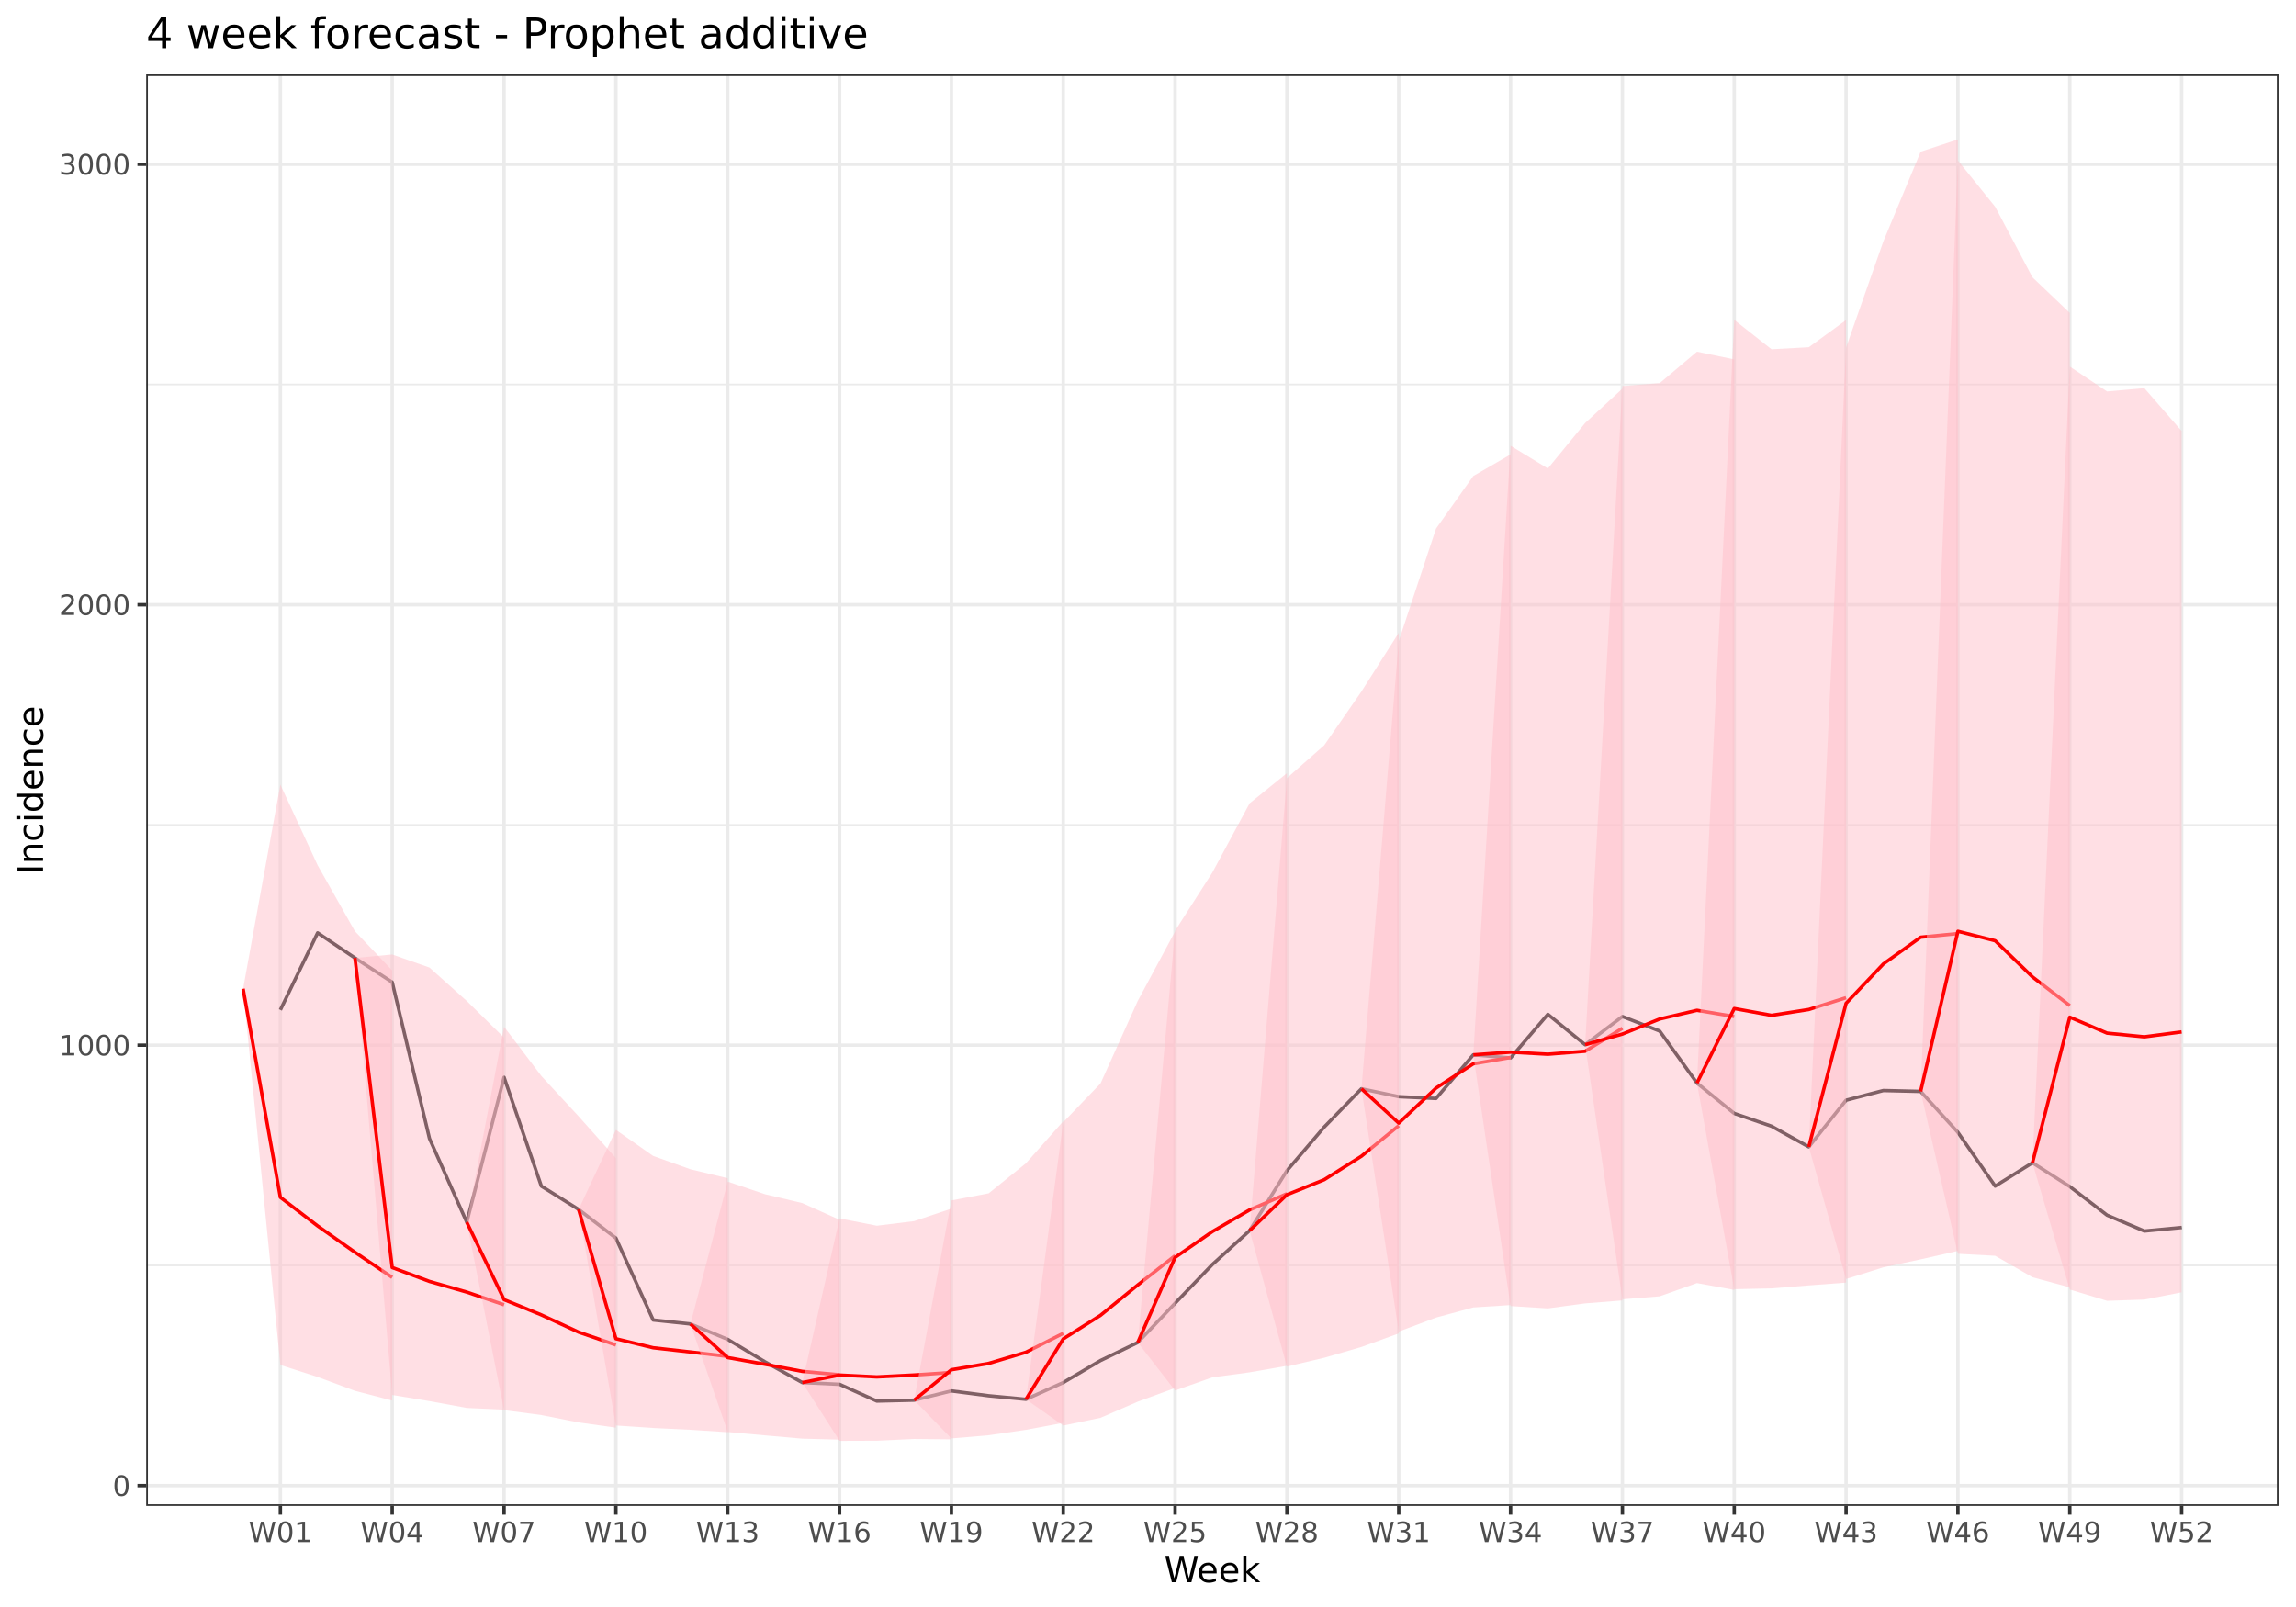
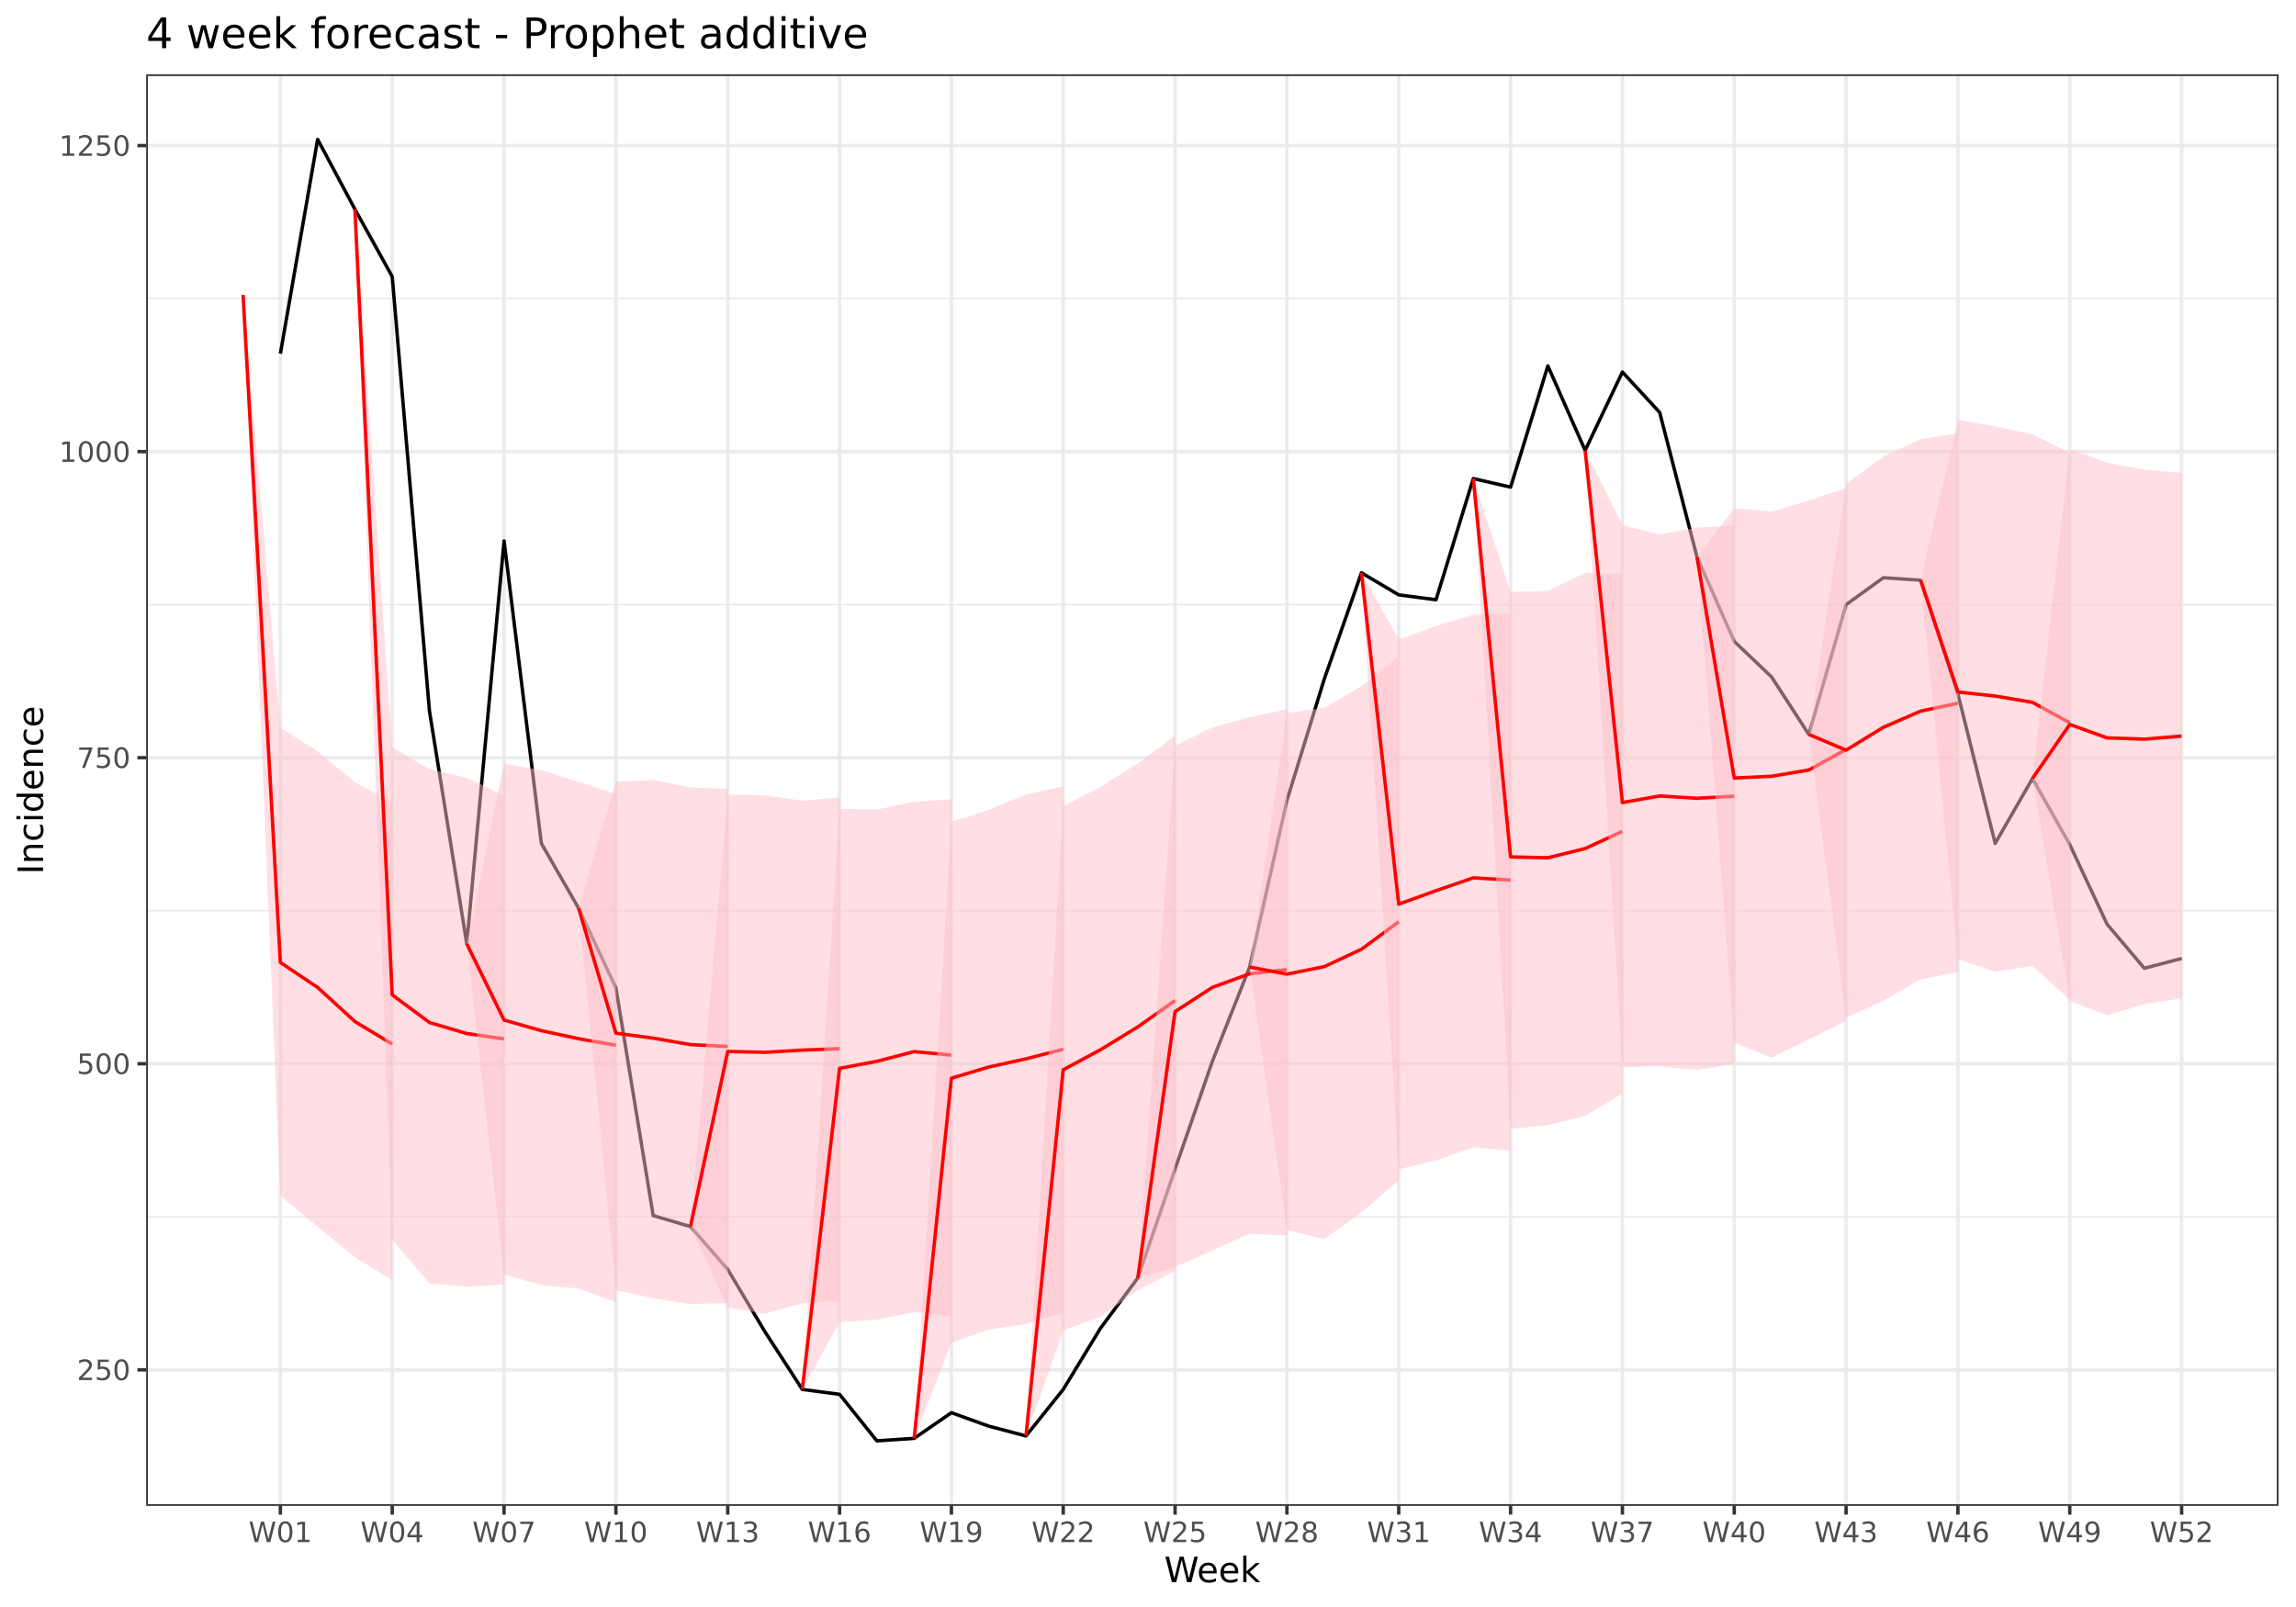
<svg xmlns="http://www.w3.org/2000/svg" class="svglite" width="720.00pt" height="504.00pt" viewBox="0 0 720.00 504.00">
  <defs>
    <style type="text/css">
    .svglite line, .svglite polyline, .svglite polygon, .svglite path, .svglite rect, .svglite circle {
      fill: none;
      stroke: #000000;
      stroke-linecap: round;
      stroke-linejoin: round;
      stroke-miterlimit: 10.00;
    }
    .svglite text {
      white-space: pre;
    }
  </style>
  </defs>
  <rect width="100%" height="100%" style="stroke: none; fill: #FFFFFF;" />
  <defs>
    <clipPath id="cpMC4wMHw3MjAuMDB8MC4wMHw1MDQuMDA=">
      <rect x="0.00" y="0.00" width="720.00" height="504.00" />
    </clipPath>
  </defs>
  <g clip-path="url(#cpMC4wMHw3MjAuMDB8MC4wMHw1MDQuMDA=)">
    <rect x="0.00" y="-0" width="720.00" height="504.00" style="stroke-width: 1.07; stroke: #FFFFFF; fill: #FFFFFF;" />
  </g>
  <defs>
    <clipPath id="cpNDUuODR8NzE0LjUyfDIzLjMyfDQ3Mi4yOQ==">
      <rect x="45.84" y="23.32" width="668.68" height="448.97" />
    </clipPath>
  </defs>
  <g clip-path="url(#cpNDUuODR8NzE0LjUyfDIzLjMyfDQ3Mi4yOQ==)">
    <rect x="45.84" y="23.32" width="668.68" height="448.97" style="stroke-width: 1.07; stroke: none; fill: #FFFFFF;" />
-     <polyline points="45.84,396.86 714.52,396.86 " style="stroke-width: 0.53; stroke: #EBEBEB; stroke-linecap: butt;" />
-     <polyline points="45.84,258.72 714.52,258.72 " style="stroke-width: 0.53; stroke: #EBEBEB; stroke-linecap: butt;" />
-     <polyline points="45.84,120.58 714.52,120.58 " style="stroke-width: 0.53; stroke: #EBEBEB; stroke-linecap: butt;" />
-     <polyline points="45.84,465.93 714.52,465.93 " style="stroke-width: 1.07; stroke: #EBEBEB; stroke-linecap: butt;" />
-     <polyline points="45.84,327.79 714.52,327.79 " style="stroke-width: 1.07; stroke: #EBEBEB; stroke-linecap: butt;" />
-     <polyline points="45.84,189.65 714.52,189.65 " style="stroke-width: 1.07; stroke: #EBEBEB; stroke-linecap: butt;" />
-     <polyline points="45.84,51.51 714.52,51.51 " style="stroke-width: 1.07; stroke: #EBEBEB; stroke-linecap: butt;" />
+     <polyline points="45.84,381.62 714.52,381.62 " style="stroke-width: 0.53; stroke: #EBEBEB; stroke-linecap: butt;" />
+     <polyline points="45.84,285.63 714.52,285.63 " style="stroke-width: 0.53; stroke: #EBEBEB; stroke-linecap: butt;" />
+     <polyline points="45.84,189.64 714.52,189.64 " style="stroke-width: 0.53; stroke: #EBEBEB; stroke-linecap: butt;" />
+     <polyline points="45.84,93.65 714.52,93.65 " style="stroke-width: 0.53; stroke: #EBEBEB; stroke-linecap: butt;" />
+     <polyline points="45.84,429.62 714.52,429.62 " style="stroke-width: 1.07; stroke: #EBEBEB; stroke-linecap: butt;" />
+     <polyline points="45.84,333.62 714.52,333.62 " style="stroke-width: 1.07; stroke: #EBEBEB; stroke-linecap: butt;" />
+     <polyline points="45.84,237.63 714.52,237.63 " style="stroke-width: 1.07; stroke: #EBEBEB; stroke-linecap: butt;" />
+     <polyline points="45.84,141.64 714.52,141.64 " style="stroke-width: 1.07; stroke: #EBEBEB; stroke-linecap: butt;" />
+     <polyline points="45.84,45.65 714.52,45.65 " style="stroke-width: 1.07; stroke: #EBEBEB; stroke-linecap: butt;" />
    <polyline points="87.92,472.29 87.92,23.32 " style="stroke-width: 1.07; stroke: #EBEBEB; stroke-linecap: butt;" />
    <polyline points="122.99,472.29 122.99,23.32 " style="stroke-width: 1.07; stroke: #EBEBEB; stroke-linecap: butt;" />
    <polyline points="158.07,472.29 158.07,23.32 " style="stroke-width: 1.07; stroke: #EBEBEB; stroke-linecap: butt;" />
    <polyline points="193.14,472.29 193.14,23.32 " style="stroke-width: 1.07; stroke: #EBEBEB; stroke-linecap: butt;" />
    <polyline points="228.21,472.29 228.21,23.32 " style="stroke-width: 1.07; stroke: #EBEBEB; stroke-linecap: butt;" />
    <polyline points="263.28,472.29 263.28,23.32 " style="stroke-width: 1.07; stroke: #EBEBEB; stroke-linecap: butt;" />
    <polyline points="298.35,472.29 298.35,23.32 " style="stroke-width: 1.07; stroke: #EBEBEB; stroke-linecap: butt;" />
    <polyline points="333.42,472.29 333.42,23.32 " style="stroke-width: 1.07; stroke: #EBEBEB; stroke-linecap: butt;" />
    <polyline points="368.49,472.29 368.49,23.32 " style="stroke-width: 1.07; stroke: #EBEBEB; stroke-linecap: butt;" />
    <polyline points="403.56,472.29 403.56,23.32 " style="stroke-width: 1.07; stroke: #EBEBEB; stroke-linecap: butt;" />
    <polyline points="438.63,472.29 438.63,23.32 " style="stroke-width: 1.07; stroke: #EBEBEB; stroke-linecap: butt;" />
    <polyline points="473.70,472.29 473.70,23.32 " style="stroke-width: 1.07; stroke: #EBEBEB; stroke-linecap: butt;" />
    <polyline points="508.77,472.29 508.77,23.32 " style="stroke-width: 1.07; stroke: #EBEBEB; stroke-linecap: butt;" />
    <polyline points="543.84,472.29 543.84,23.32 " style="stroke-width: 1.07; stroke: #EBEBEB; stroke-linecap: butt;" />
    <polyline points="578.91,472.29 578.91,23.32 " style="stroke-width: 1.07; stroke: #EBEBEB; stroke-linecap: butt;" />
    <polyline points="613.98,472.29 613.98,23.32 " style="stroke-width: 1.07; stroke: #EBEBEB; stroke-linecap: butt;" />
    <polyline points="649.06,472.29 649.06,23.32 " style="stroke-width: 1.07; stroke: #EBEBEB; stroke-linecap: butt;" />
    <polyline points="684.13,472.29 684.13,23.32 " style="stroke-width: 1.07; stroke: #EBEBEB; stroke-linecap: butt;" />
-     <polyline points="87.92,316.74 99.61,292.57 111.30,300.44 122.99,308.04 134.68,357.08 146.37,383.32 158.07,337.88 169.76,372.00 181.45,379.32 193.14,388.30 204.83,413.99 216.52,415.23 228.21,420.07 239.90,427.11 251.59,433.61 263.28,434.16 274.97,439.41 286.66,439.13 298.35,436.23 310.04,437.75 321.73,438.86 333.42,433.61 345.11,426.70 356.80,421.04 368.49,408.74 380.18,396.59 391.87,385.95 403.56,367.16 415.25,353.49 426.94,341.47 438.63,343.95 450.32,344.51 462.01,330.83 473.70,331.80 485.39,318.12 497.08,327.65 508.77,318.81 520.46,323.37 532.15,339.67 543.84,349.20 555.53,353.21 567.22,359.70 578.91,345.06 590.60,342.02 602.29,342.30 613.98,355.14 625.67,372.00 637.36,364.68 649.06,372.14 660.75,381.11 672.44,386.09 684.13,384.98 " style="stroke-width: 1.07; stroke-linecap: butt;" />
-     <polygon points="76.23,310.11 87.92,246.08 99.61,271.37 111.30,292.07 122.99,304.34 122.99,439.25 111.30,436.20 99.61,431.85 87.92,428.10 76.23,310.11 " style="stroke-width: 0.00; stroke: none; stroke-linecap: butt; fill: #FFC0CB; fill-opacity: 0.50;" />
-     <polyline points="76.23,310.11 87.92,246.08 99.61,271.37 111.30,292.07 122.99,304.34 " style="stroke-width: 1.07; stroke: none; stroke-linecap: butt;" />
-     <polyline points="122.99,439.25 111.30,436.20 99.61,431.85 87.92,428.10 76.23,310.11 " style="stroke-width: 1.07; stroke: none; stroke-linecap: butt;" />
-     <polyline points="76.23,310.11 87.92,375.51 99.61,384.49 111.30,392.74 122.99,400.63 " style="stroke-width: 1.07; stroke: #FF0000; stroke-linecap: butt;" />
-     <polygon points="111.30,300.44 122.99,299.35 134.68,303.45 146.37,313.93 158.07,325.43 158.07,442.11 146.37,441.57 134.68,439.43 122.99,437.50 111.30,300.44 " style="stroke-width: 0.00; stroke: none; stroke-linecap: butt; fill: #FFC0CB; fill-opacity: 0.50;" />
-     <polyline points="111.30,300.44 122.99,299.35 134.68,303.45 146.37,313.93 158.07,325.43 " style="stroke-width: 1.07; stroke: none; stroke-linecap: butt;" />
-     <polyline points="158.07,442.11 146.37,441.57 134.68,439.43 122.99,437.50 111.30,300.44 " style="stroke-width: 1.07; stroke: none; stroke-linecap: butt;" />
-     <polyline points="111.30,300.44 122.99,397.54 134.68,401.89 146.37,405.24 158.07,409.22 " style="stroke-width: 1.07; stroke: #FF0000; stroke-linecap: butt;" />
-     <polygon points="146.37,383.32 158.07,322.01 169.76,337.45 181.45,350.11 193.14,363.20 193.14,447.75 181.45,446.11 169.76,443.80 158.07,442.25 146.37,383.32 " style="stroke-width: 0.00; stroke: none; stroke-linecap: butt; fill: #FFC0CB; fill-opacity: 0.50;" />
-     <polyline points="146.37,383.32 158.07,322.01 169.76,337.45 181.45,350.11 193.14,363.20 " style="stroke-width: 1.07; stroke: none; stroke-linecap: butt;" />
-     <polyline points="193.14,447.75 181.45,446.11 169.76,443.80 158.07,442.25 146.37,383.32 " style="stroke-width: 1.07; stroke: none; stroke-linecap: butt;" />
-     <polyline points="146.37,383.32 158.07,407.61 169.76,412.39 181.45,417.80 193.14,421.82 " style="stroke-width: 1.07; stroke: #FF0000; stroke-linecap: butt;" />
-     <polygon points="181.45,379.32 193.14,354.35 204.83,362.54 216.52,366.72 228.21,369.53 228.21,449.18 216.52,448.42 204.83,447.86 193.14,447.07 181.45,379.32 " style="stroke-width: 0.00; stroke: none; stroke-linecap: butt; fill: #FFC0CB; fill-opacity: 0.50;" />
-     <polyline points="181.45,379.32 193.14,354.35 204.83,362.54 216.52,366.72 228.21,369.53 " style="stroke-width: 1.07; stroke: none; stroke-linecap: butt;" />
-     <polyline points="228.21,449.18 216.52,448.42 204.83,447.86 193.14,447.07 181.45,379.32 " style="stroke-width: 1.07; stroke: none; stroke-linecap: butt;" />
-     <polyline points="181.45,379.32 193.14,419.86 204.83,422.70 216.52,424.02 228.21,425.41 " style="stroke-width: 1.07; stroke: #FF0000; stroke-linecap: butt;" />
-     <polygon points="216.52,415.23 228.21,370.59 239.90,374.54 251.59,377.32 263.28,382.56 263.28,451.51 251.59,451.20 239.90,450.17 228.21,449.12 216.52,415.23 " style="stroke-width: 0.00; stroke: none; stroke-linecap: butt; fill: #FFC0CB; fill-opacity: 0.50;" />
-     <polyline points="216.52,415.23 228.21,370.59 239.90,374.54 251.59,377.32 263.28,382.56 " style="stroke-width: 1.07; stroke: none; stroke-linecap: butt;" />
-     <polyline points="263.28,451.51 251.59,451.20 239.90,450.17 228.21,449.12 216.52,415.23 " style="stroke-width: 1.07; stroke: none; stroke-linecap: butt;" />
-     <polyline points="216.52,415.23 228.21,425.78 239.90,427.87 251.59,430.10 263.28,431.18 " style="stroke-width: 1.07; stroke: #FF0000; stroke-linecap: butt;" />
-     <polygon points="251.59,433.61 263.28,382.12 274.97,384.42 286.66,382.98 298.35,379.05 298.35,451.42 286.66,451.30 274.97,451.85 263.28,451.89 251.59,433.61 " style="stroke-width: 0.00; stroke: none; stroke-linecap: butt; fill: #FFC0CB; fill-opacity: 0.50;" />
-     <polyline points="251.59,433.61 263.28,382.12 274.97,384.42 286.66,382.98 298.35,379.05 " style="stroke-width: 1.07; stroke: none; stroke-linecap: butt;" />
-     <polyline points="298.35,451.42 286.66,451.30 274.97,451.85 263.28,451.89 251.59,433.61 " style="stroke-width: 1.07; stroke: none; stroke-linecap: butt;" />
-     <polyline points="251.59,433.61 263.28,431.26 274.97,431.84 286.66,431.24 298.35,430.44 " style="stroke-width: 1.07; stroke: #FF0000; stroke-linecap: butt;" />
-     <polygon points="286.66,439.13 298.35,376.49 310.04,374.26 321.73,364.83 333.42,351.66 333.42,446.24 321.73,448.43 310.04,450.13 298.35,451.13 286.66,439.13 " style="stroke-width: 0.00; stroke: none; stroke-linecap: butt; fill: #FFC0CB; fill-opacity: 0.50;" />
-     <polyline points="286.66,439.13 298.35,376.49 310.04,374.26 321.73,364.83 333.42,351.66 " style="stroke-width: 1.07; stroke: none; stroke-linecap: butt;" />
-     <polyline points="333.42,446.24 321.73,448.43 310.04,450.13 298.35,451.13 286.66,439.13 " style="stroke-width: 1.07; stroke: none; stroke-linecap: butt;" />
-     <polyline points="286.66,439.13 298.35,429.59 310.04,427.60 321.73,424.10 333.42,418.17 " style="stroke-width: 1.07; stroke: #FF0000; stroke-linecap: butt;" />
-     <polygon points="321.73,438.86 333.42,351.96 345.11,339.80 356.80,313.89 368.49,292.13 368.49,435.30 356.80,439.59 345.11,444.66 333.42,447.09 321.73,438.86 " style="stroke-width: 0.00; stroke: none; stroke-linecap: butt; fill: #FFC0CB; fill-opacity: 0.50;" />
-     <polyline points="321.73,438.86 333.42,351.96 345.11,339.80 356.80,313.89 368.49,292.13 " style="stroke-width: 1.07; stroke: none; stroke-linecap: butt;" />
-     <polyline points="368.49,435.30 356.80,439.59 345.11,444.66 333.42,447.09 321.73,438.86 " style="stroke-width: 1.07; stroke: none; stroke-linecap: butt;" />
-     <polyline points="321.73,438.86 333.42,419.91 345.11,412.52 356.80,403.00 368.49,393.82 " style="stroke-width: 1.07; stroke: #FF0000; stroke-linecap: butt;" />
-     <polygon points="356.80,421.04 368.49,291.92 380.18,273.65 391.87,251.94 403.56,242.49 403.56,428.36 391.87,430.40 380.18,431.97 368.49,436.10 356.80,421.04 " style="stroke-width: 0.00; stroke: none; stroke-linecap: butt; fill: #FFC0CB; fill-opacity: 0.50;" />
-     <polyline points="356.80,421.04 368.49,291.92 380.18,273.65 391.87,251.94 403.56,242.49 " style="stroke-width: 1.07; stroke: none; stroke-linecap: butt;" />
-     <polyline points="403.56,428.36 391.87,430.40 380.18,431.97 368.49,436.10 356.80,421.04 " style="stroke-width: 1.07; stroke: none; stroke-linecap: butt;" />
-     <polyline points="356.80,421.04 368.49,394.37 380.18,386.26 391.87,379.46 403.56,374.39 " style="stroke-width: 1.07; stroke: #FF0000; stroke-linecap: butt;" />
-     <polygon points="391.87,385.95 403.56,244.03 415.25,233.75 426.94,216.86 438.63,198.47 438.63,418.20 426.94,422.44 415.25,425.83 403.56,428.58 391.87,385.95 " style="stroke-width: 0.00; stroke: none; stroke-linecap: butt; fill: #FFC0CB; fill-opacity: 0.50;" />
-     <polyline points="391.87,385.95 403.56,244.03 415.25,233.75 426.94,216.86 438.63,198.47 " style="stroke-width: 1.07; stroke: none; stroke-linecap: butt;" />
-     <polyline points="438.63,418.20 426.94,422.44 415.25,425.83 403.56,428.58 391.87,385.95 " style="stroke-width: 1.07; stroke: none; stroke-linecap: butt;" />
-     <polyline points="391.87,385.95 403.56,374.69 415.25,369.99 426.94,362.61 438.63,353.04 " style="stroke-width: 1.07; stroke: #FF0000; stroke-linecap: butt;" />
-     <polygon points="426.94,341.47 438.63,201.07 450.32,165.79 462.01,149.29 473.70,142.53 473.70,409.31 462.01,410.05 450.32,413.23 438.63,417.62 426.94,341.47 " style="stroke-width: 0.00; stroke: none; stroke-linecap: butt; fill: #FFC0CB; fill-opacity: 0.50;" />
-     <polyline points="426.94,341.47 438.63,201.07 450.32,165.79 462.01,149.29 473.70,142.53 " style="stroke-width: 1.07; stroke: none; stroke-linecap: butt;" />
-     <polyline points="473.70,409.31 462.01,410.05 450.32,413.23 438.63,417.62 426.94,341.47 " style="stroke-width: 1.07; stroke: none; stroke-linecap: butt;" />
-     <polyline points="426.94,341.47 438.63,352.24 450.32,341.25 462.01,333.63 473.70,331.65 " style="stroke-width: 1.07; stroke: #FF0000; stroke-linecap: butt;" />
-     <polygon points="462.01,330.83 473.70,139.80 485.39,146.92 497.08,132.67 508.77,121.88 508.77,407.85 497.08,408.78 485.39,410.35 473.70,409.62 462.01,330.83 " style="stroke-width: 0.00; stroke: none; stroke-linecap: butt; fill: #FFC0CB; fill-opacity: 0.50;" />
-     <polyline points="462.01,330.83 473.70,139.80 485.39,146.92 497.08,132.67 508.77,121.88 " style="stroke-width: 1.07; stroke: none; stroke-linecap: butt;" />
-     <polyline points="508.77,407.85 497.08,408.78 485.39,410.35 473.70,409.62 462.01,330.83 " style="stroke-width: 1.07; stroke: none; stroke-linecap: butt;" />
-     <polyline points="462.01,330.83 473.70,329.98 485.39,330.63 497.08,329.70 508.77,322.49 " style="stroke-width: 1.07; stroke: #FF0000; stroke-linecap: butt;" />
-     <polygon points="497.08,327.65 508.77,121.07 520.46,120.16 532.15,110.30 543.84,112.72 543.84,404.56 532.15,402.41 520.46,406.56 508.77,407.50 497.08,327.65 " style="stroke-width: 0.00; stroke: none; stroke-linecap: butt; fill: #FFC0CB; fill-opacity: 0.50;" />
-     <polyline points="497.08,327.65 508.77,121.07 520.46,120.16 532.15,110.30 543.84,112.72 " style="stroke-width: 1.07; stroke: none; stroke-linecap: butt;" />
-     <polyline points="543.84,404.56 532.15,402.41 520.46,406.56 508.77,407.50 497.08,327.65 " style="stroke-width: 1.07; stroke: none; stroke-linecap: butt;" />
-     <polyline points="497.08,327.65 508.77,324.31 520.46,319.59 532.15,316.86 543.84,318.81 " style="stroke-width: 1.07; stroke: #FF0000; stroke-linecap: butt;" />
-     <polygon points="532.15,339.67 543.84,100.32 555.53,109.54 567.22,108.90 578.91,100.38 578.91,402.26 567.22,403.14 555.53,404.08 543.84,404.33 532.15,339.67 " style="stroke-width: 0.00; stroke: none; stroke-linecap: butt; fill: #FFC0CB; fill-opacity: 0.50;" />
-     <polyline points="532.15,339.67 543.84,100.32 555.53,109.54 567.22,108.90 578.91,100.38 " style="stroke-width: 1.07; stroke: none; stroke-linecap: butt;" />
-     <polyline points="578.91,402.26 567.22,403.14 555.53,404.08 543.84,404.33 532.15,339.67 " style="stroke-width: 1.07; stroke: none; stroke-linecap: butt;" />
-     <polyline points="532.15,339.67 543.84,316.30 555.53,318.44 567.22,316.61 578.91,312.91 " style="stroke-width: 1.07; stroke: #FF0000; stroke-linecap: butt;" />
-     <polygon points="567.22,359.70 578.91,109.00 590.60,75.71 602.29,47.58 613.98,43.73 613.98,392.32 602.29,394.97 590.60,397.47 578.91,401.13 567.22,359.70 " style="stroke-width: 0.00; stroke: none; stroke-linecap: butt; fill: #FFC0CB; fill-opacity: 0.50;" />
-     <polyline points="567.22,359.70 578.91,109.00 590.60,75.71 602.29,47.58 613.98,43.73 " style="stroke-width: 1.07; stroke: none; stroke-linecap: butt;" />
-     <polyline points="613.98,392.32 602.29,394.97 590.60,397.47 578.91,401.13 567.22,359.70 " style="stroke-width: 1.07; stroke: none; stroke-linecap: butt;" />
-     <polyline points="567.22,359.70 578.91,314.67 590.60,302.32 602.29,293.94 613.98,292.79 " style="stroke-width: 1.07; stroke: #FF0000; stroke-linecap: butt;" />
-     <polygon points="602.29,342.30 613.98,50.34 625.67,64.85 637.36,86.98 649.06,98.13 649.06,403.76 637.36,400.58 625.67,393.85 613.98,393.22 602.29,342.30 " style="stroke-width: 0.00; stroke: none; stroke-linecap: butt; fill: #FFC0CB; fill-opacity: 0.50;" />
-     <polyline points="602.29,342.30 613.98,50.34 625.67,64.85 637.36,86.98 649.06,98.13 " style="stroke-width: 1.07; stroke: none; stroke-linecap: butt;" />
-     <polyline points="649.06,403.76 637.36,400.58 625.67,393.85 613.98,393.22 602.29,342.30 " style="stroke-width: 1.07; stroke: none; stroke-linecap: butt;" />
-     <polyline points="602.29,342.30 613.98,292.08 625.67,295.05 637.36,306.38 649.06,315.39 " style="stroke-width: 1.07; stroke: #FF0000; stroke-linecap: butt;" />
-     <polygon points="637.36,364.68 649.06,114.96 660.75,122.77 672.44,121.73 684.13,135.17 684.13,405.31 672.44,407.58 660.75,407.97 649.06,404.43 637.36,364.68 " style="stroke-width: 0.00; stroke: none; stroke-linecap: butt; fill: #FFC0CB; fill-opacity: 0.50;" />
-     <polyline points="637.36,364.68 649.06,114.96 660.75,122.77 672.44,121.73 684.13,135.17 " style="stroke-width: 1.07; stroke: none; stroke-linecap: butt;" />
-     <polyline points="684.13,405.31 672.44,407.58 660.75,407.97 649.06,404.43 637.36,364.68 " style="stroke-width: 1.07; stroke: none; stroke-linecap: butt;" />
-     <polyline points="637.36,364.68 649.06,319.02 660.75,324.02 672.44,325.18 684.13,323.64 " style="stroke-width: 1.07; stroke: #FF0000; stroke-linecap: butt;" />
+     <polyline points="87.92,110.92 99.61,43.73 111.30,65.62 122.99,86.73 134.68,223.04 146.37,296.00 158.07,169.67 169.76,264.51 181.45,284.86 193.14,309.82 204.83,381.24 216.52,384.69 228.21,398.13 239.90,417.71 251.59,435.76 263.28,437.30 274.97,451.89 286.66,451.12 298.35,443.06 310.04,447.28 321.73,450.35 333.42,435.76 345.11,416.56 356.80,400.82 368.49,366.65 380.18,332.86 391.87,303.29 403.56,251.07 415.25,213.06 426.94,179.65 438.63,186.57 450.32,188.10 462.01,150.09 473.70,152.78 485.39,114.76 497.08,141.26 508.77,116.68 520.46,129.35 532.15,174.66 543.84,201.16 555.53,212.29 567.22,230.34 578.91,189.64 590.60,181.19 602.29,181.96 613.98,217.67 625.67,264.51 637.36,244.16 649.06,264.89 660.75,289.85 672.44,303.68 684.13,300.60 " style="stroke-width: 1.07; stroke-linecap: butt;" />
+     <polygon points="76.23,92.49 87.92,228.18 99.61,235.65 111.30,245.36 122.99,251.61 122.99,401.53 111.30,394.27 99.61,384.80 87.92,375.09 76.23,92.49 " style="stroke-width: 0.00; stroke: none; stroke-linecap: butt; fill: #FFC0CB; fill-opacity: 0.50;" />
+     <polyline points="76.23,92.49 87.92,228.18 99.61,235.65 111.30,245.36 122.99,251.61 " style="stroke-width: 1.07; stroke: none; stroke-linecap: butt;" />
+     <polyline points="122.99,401.53 111.30,394.27 99.61,384.80 87.92,375.09 76.23,92.49 " style="stroke-width: 1.07; stroke: none; stroke-linecap: butt;" />
+     <polyline points="76.23,92.49 87.92,301.86 99.61,309.69 111.30,320.39 122.99,327.47 " style="stroke-width: 1.07; stroke: #FF0000; stroke-linecap: butt;" />
+     <polygon points="111.30,65.62 122.99,234.37 134.68,241.24 146.37,243.95 158.07,249.49 158.07,402.81 146.37,403.62 134.68,402.54 122.99,388.80 111.30,65.62 " style="stroke-width: 0.00; stroke: none; stroke-linecap: butt; fill: #FFC0CB; fill-opacity: 0.50;" />
+     <polyline points="111.30,65.62 122.99,234.37 134.68,241.24 146.37,243.95 158.07,249.49 " style="stroke-width: 1.07; stroke: none; stroke-linecap: butt;" />
+     <polyline points="158.07,402.81 146.37,403.62 134.68,402.54 122.99,388.80 111.30,65.62 " style="stroke-width: 1.07; stroke: none; stroke-linecap: butt;" />
+     <polyline points="111.30,65.62 122.99,312.02 134.68,320.69 146.37,324.15 158.07,325.84 " style="stroke-width: 1.07; stroke: #FF0000; stroke-linecap: butt;" />
+     <polygon points="146.37,296.00 158.07,239.47 169.76,241.55 181.45,245.22 193.14,249.07 193.14,408.42 181.45,404.12 169.76,403.05 158.07,399.69 146.37,296.00 " style="stroke-width: 0.00; stroke: none; stroke-linecap: butt; fill: #FFC0CB; fill-opacity: 0.50;" />
+     <polyline points="146.37,296.00 158.07,239.47 169.76,241.55 181.45,245.22 193.14,249.07 " style="stroke-width: 1.07; stroke: none; stroke-linecap: butt;" />
+     <polyline points="193.14,408.42 181.45,404.12 169.76,403.05 158.07,399.69 146.37,296.00 " style="stroke-width: 1.07; stroke: none; stroke-linecap: butt;" />
+     <polyline points="146.37,296.00 158.07,319.92 169.76,323.25 181.45,325.78 193.14,327.82 " style="stroke-width: 1.07; stroke: #FF0000; stroke-linecap: butt;" />
+     <polygon points="181.45,284.86 193.14,245.16 204.83,244.63 216.52,246.96 228.21,247.48 228.21,408.72 216.52,408.99 204.83,407.19 193.14,404.64 181.45,284.86 " style="stroke-width: 0.00; stroke: none; stroke-linecap: butt; fill: #FFC0CB; fill-opacity: 0.50;" />
+     <polyline points="181.45,284.86 193.14,245.16 204.83,244.63 216.52,246.96 228.21,247.48 " style="stroke-width: 1.07; stroke: none; stroke-linecap: butt;" />
+     <polyline points="228.21,408.72 216.52,408.99 204.83,407.19 193.14,404.64 181.45,284.86 " style="stroke-width: 1.07; stroke: none; stroke-linecap: butt;" />
+     <polyline points="181.45,284.86 193.14,324.05 204.83,325.59 216.52,327.63 228.21,328.22 " style="stroke-width: 1.07; stroke: #FF0000; stroke-linecap: butt;" />
+     <polygon points="216.52,384.69 228.21,249.16 239.90,249.45 251.59,251.12 263.28,250.05 263.28,407.94 251.59,408.80 239.90,411.97 228.21,410.13 216.52,384.69 " style="stroke-width: 0.00; stroke: none; stroke-linecap: butt; fill: #FFC0CB; fill-opacity: 0.50;" />
+     <polyline points="216.52,384.69 228.21,249.16 239.90,249.45 251.59,251.12 263.28,250.05 " style="stroke-width: 1.07; stroke: none; stroke-linecap: butt;" />
+     <polyline points="263.28,407.94 251.59,408.80 239.90,411.97 228.21,410.13 216.52,384.69 " style="stroke-width: 1.07; stroke: none; stroke-linecap: butt;" />
+     <polyline points="216.52,384.69 228.21,329.77 239.90,330.03 251.59,329.35 263.28,328.89 " style="stroke-width: 1.07; stroke: #FF0000; stroke-linecap: butt;" />
+     <polygon points="251.59,435.76 263.28,253.65 274.97,253.90 286.66,251.42 298.35,250.65 298.35,412.91 286.66,411.54 274.97,413.89 263.28,414.62 251.59,435.76 " style="stroke-width: 0.00; stroke: none; stroke-linecap: butt; fill: #FFC0CB; fill-opacity: 0.50;" />
+     <polyline points="251.59,435.76 263.28,253.65 274.97,253.90 286.66,251.42 298.35,250.65 " style="stroke-width: 1.07; stroke: none; stroke-linecap: butt;" />
+     <polyline points="298.35,412.91 286.66,411.54 274.97,413.89 263.28,414.62 251.59,435.76 " style="stroke-width: 1.07; stroke: none; stroke-linecap: butt;" />
+     <polyline points="251.59,435.76 263.28,335.06 274.97,332.86 286.66,329.81 298.35,330.92 " style="stroke-width: 1.07; stroke: #FF0000; stroke-linecap: butt;" />
+     <polygon points="286.66,451.12 298.35,257.71 310.04,254.01 321.73,249.12 333.42,246.66 333.42,411.68 321.73,415.29 310.04,416.96 298.35,421.15 286.66,451.12 " style="stroke-width: 0.00; stroke: none; stroke-linecap: butt; fill: #FFC0CB; fill-opacity: 0.50;" />
+     <polyline points="286.66,451.12 298.35,257.71 310.04,254.01 321.73,249.12 333.42,246.66 " style="stroke-width: 1.07; stroke: none; stroke-linecap: butt;" />
+     <polyline points="333.42,411.68 321.73,415.29 310.04,416.96 298.35,421.15 286.66,451.12 " style="stroke-width: 1.07; stroke: none; stroke-linecap: butt;" />
+     <polyline points="286.66,451.12 298.35,338.16 310.04,334.65 321.73,332.08 333.42,329.07 " style="stroke-width: 1.07; stroke: #FF0000; stroke-linecap: butt;" />
+     <polygon points="321.73,450.35 333.42,252.85 345.11,246.82 356.80,239.37 368.49,230.75 368.49,398.58 356.80,404.64 345.11,412.94 333.42,417.27 321.73,450.35 " style="stroke-width: 0.00; stroke: none; stroke-linecap: butt; fill: #FFC0CB; fill-opacity: 0.50;" />
+     <polyline points="321.73,450.35 333.42,252.85 345.11,246.82 356.80,239.37 368.49,230.75 " style="stroke-width: 1.07; stroke: none; stroke-linecap: butt;" />
+     <polyline points="368.49,398.58 356.80,404.64 345.11,412.94 333.42,417.27 321.73,450.35 " style="stroke-width: 1.07; stroke: none; stroke-linecap: butt;" />
+     <polyline points="321.73,450.35 333.42,335.50 345.11,329.22 356.80,322.07 368.49,313.78 " style="stroke-width: 1.07; stroke: #FF0000; stroke-linecap: butt;" />
+     <polygon points="356.80,400.82 368.49,233.90 380.18,228.11 391.87,224.93 403.56,222.42 403.56,387.54 391.87,386.92 380.18,392.21 368.49,397.43 356.80,400.82 " style="stroke-width: 0.00; stroke: none; stroke-linecap: butt; fill: #FFC0CB; fill-opacity: 0.50;" />
+     <polyline points="356.80,400.82 368.49,233.90 380.18,228.11 391.87,224.93 403.56,222.42 " style="stroke-width: 1.07; stroke: none; stroke-linecap: butt;" />
+     <polyline points="403.56,387.54 391.87,386.92 380.18,392.21 368.49,397.43 356.80,400.82 " style="stroke-width: 1.07; stroke: none; stroke-linecap: butt;" />
+     <polyline points="356.80,400.82 368.49,317.26 380.18,309.67 391.87,305.40 403.56,304.09 " style="stroke-width: 1.07; stroke: #FF0000; stroke-linecap: butt;" />
+     <polygon points="391.87,303.29 403.56,223.60 415.25,222.03 426.94,215.24 438.63,205.85 438.63,370.29 426.94,380.20 415.25,388.61 403.56,385.69 391.87,303.29 " style="stroke-width: 0.00; stroke: none; stroke-linecap: butt; fill: #FFC0CB; fill-opacity: 0.50;" />
+     <polyline points="391.87,303.29 403.56,223.60 415.25,222.03 426.94,215.24 438.63,205.85 " style="stroke-width: 1.07; stroke: none; stroke-linecap: butt;" />
+     <polyline points="438.63,370.29 426.94,380.20 415.25,388.61 403.56,385.69 391.87,303.29 " style="stroke-width: 1.07; stroke: none; stroke-linecap: butt;" />
+     <polyline points="391.87,303.29 403.56,305.51 415.25,303.17 426.94,297.71 438.63,289.08 " style="stroke-width: 1.07; stroke: #FF0000; stroke-linecap: butt;" />
+     <polygon points="426.94,179.65 438.63,200.60 450.32,196.26 462.01,192.73 473.70,192.42 473.70,360.93 462.01,359.82 450.32,364.00 438.63,366.71 426.94,179.65 " style="stroke-width: 0.00; stroke: none; stroke-linecap: butt; fill: #FFC0CB; fill-opacity: 0.50;" />
+     <polyline points="426.94,179.65 438.63,200.60 450.32,196.26 462.01,192.73 473.70,192.42 " style="stroke-width: 1.07; stroke: none; stroke-linecap: butt;" />
+     <polyline points="473.70,360.93 462.01,359.82 450.32,364.00 438.63,366.71 426.94,179.65 " style="stroke-width: 1.07; stroke: none; stroke-linecap: butt;" />
+     <polyline points="426.94,179.65 438.63,283.56 450.32,279.34 462.01,275.31 473.70,276.03 " style="stroke-width: 1.07; stroke: #FF0000; stroke-linecap: butt;" />
+     <polygon points="462.01,150.09 473.70,185.63 485.39,185.37 497.08,179.64 508.77,180.04 508.77,342.89 497.08,350.03 485.39,352.87 473.70,354.03 462.01,150.09 " style="stroke-width: 0.00; stroke: none; stroke-linecap: butt; fill: #FFC0CB; fill-opacity: 0.50;" />
+     <polyline points="462.01,150.09 473.70,185.63 485.39,185.37 497.08,179.64 508.77,180.04 " style="stroke-width: 1.07; stroke: none; stroke-linecap: butt;" />
+     <polyline points="508.77,342.89 497.08,350.03 485.39,352.87 473.70,354.03 462.01,150.09 " style="stroke-width: 1.07; stroke: none; stroke-linecap: butt;" />
+     <polyline points="462.01,150.09 473.70,268.76 485.39,269.02 497.08,266.13 508.77,260.74 " style="stroke-width: 1.07; stroke: #FF0000; stroke-linecap: butt;" />
+     <polygon points="497.08,141.26 508.77,164.69 520.46,167.60 532.15,165.52 543.84,164.74 543.84,333.66 532.15,335.62 520.46,334.47 508.77,334.68 497.08,141.26 " style="stroke-width: 0.00; stroke: none; stroke-linecap: butt; fill: #FFC0CB; fill-opacity: 0.50;" />
+     <polyline points="497.08,141.26 508.77,164.69 520.46,167.60 532.15,165.52 543.84,164.74 " style="stroke-width: 1.07; stroke: none; stroke-linecap: butt;" />
+     <polyline points="543.84,333.66 532.15,335.62 520.46,334.47 508.77,334.68 497.08,141.26 " style="stroke-width: 1.07; stroke: none; stroke-linecap: butt;" />
+     <polyline points="497.08,141.26 508.77,251.71 520.46,249.64 532.15,250.36 543.84,249.72 " style="stroke-width: 1.07; stroke: #FF0000; stroke-linecap: butt;" />
+     <polygon points="532.15,174.66 543.84,159.41 555.53,160.44 567.22,156.99 578.91,153.04 578.91,320.30 567.22,325.97 555.53,331.72 543.84,326.97 532.15,174.66 " style="stroke-width: 0.00; stroke: none; stroke-linecap: butt; fill: #FFC0CB; fill-opacity: 0.50;" />
+     <polyline points="532.15,174.66 543.84,159.41 555.53,160.44 567.22,156.99 578.91,153.04 " style="stroke-width: 1.07; stroke: none; stroke-linecap: butt;" />
+     <polyline points="578.91,320.30 567.22,325.97 555.53,331.72 543.84,326.97 532.15,174.66 " style="stroke-width: 1.07; stroke: none; stroke-linecap: butt;" />
+     <polyline points="532.15,174.66 543.84,244.01 555.53,243.46 567.22,241.49 578.91,235.06 " style="stroke-width: 1.07; stroke: #FF0000; stroke-linecap: butt;" />
+     <polygon points="567.22,230.34 578.91,151.74 590.60,143.15 602.29,137.71 613.98,135.87 613.98,304.92 602.29,307.17 590.60,313.85 578.91,319.17 567.22,230.34 " style="stroke-width: 0.00; stroke: none; stroke-linecap: butt; fill: #FFC0CB; fill-opacity: 0.50;" />
+     <polyline points="567.22,230.34 578.91,151.74 590.60,143.15 602.29,137.71 613.98,135.87 " style="stroke-width: 1.07; stroke: none; stroke-linecap: butt;" />
+     <polyline points="613.98,304.92 602.29,307.17 590.60,313.85 578.91,319.17 567.22,230.34 " style="stroke-width: 1.07; stroke: none; stroke-linecap: butt;" />
+     <polyline points="567.22,230.34 578.91,235.27 590.60,228.10 602.29,223.03 613.98,220.55 " style="stroke-width: 1.07; stroke: #FF0000; stroke-linecap: butt;" />
+     <polygon points="602.29,181.96 613.98,131.72 625.67,133.68 637.36,136.21 649.06,142.03 649.06,313.66 637.36,302.94 625.67,304.72 613.98,300.79 602.29,181.96 " style="stroke-width: 0.00; stroke: none; stroke-linecap: butt; fill: #FFC0CB; fill-opacity: 0.50;" />
+     <polyline points="602.29,181.96 613.98,131.72 625.67,133.68 637.36,136.21 649.06,142.03 " style="stroke-width: 1.07; stroke: none; stroke-linecap: butt;" />
+     <polyline points="649.06,313.66 637.36,302.94 625.67,304.72 613.98,300.79 602.29,181.96 " style="stroke-width: 1.07; stroke: none; stroke-linecap: butt;" />
+     <polyline points="602.29,181.96 613.98,217.03 625.67,218.30 637.36,220.28 649.06,226.72 " style="stroke-width: 1.07; stroke: #FF0000; stroke-linecap: butt;" />
+     <polygon points="637.36,244.16 649.06,140.80 660.75,145.10 672.44,147.31 684.13,148.28 684.13,313.08 672.44,314.96 660.75,318.42 649.06,313.94 637.36,244.16 " style="stroke-width: 0.00; stroke: none; stroke-linecap: butt; fill: #FFC0CB; fill-opacity: 0.50;" />
+     <polyline points="637.36,244.16 649.06,140.80 660.75,145.10 672.44,147.31 684.13,148.28 " style="stroke-width: 1.07; stroke: none; stroke-linecap: butt;" />
+     <polyline points="684.13,313.08 672.44,314.96 660.75,318.42 649.06,313.94 637.36,244.16 " style="stroke-width: 1.07; stroke: none; stroke-linecap: butt;" />
+     <polyline points="637.36,244.16 649.06,227.21 660.75,231.42 672.44,231.82 684.13,230.85 " style="stroke-width: 1.07; stroke: #FF0000; stroke-linecap: butt;" />
    <rect x="45.84" y="23.32" width="668.68" height="448.97" style="stroke-width: 1.07; stroke: #333333;" />
  </g>
  <g clip-path="url(#cpMC4wMHw3MjAuMDB8MC4wMHw1MDQuMDA=)">
-     <text x="40.91" y="469.14" text-anchor="end" style="font-size: 8.80px;fill: #4D4D4D; font-family: &quot;DejaVu Sans&quot;;" textLength="5.59px" lengthAdjust="spacingAndGlyphs">0</text>
-     <text x="40.91" y="331.00" text-anchor="end" style="font-size: 8.80px;fill: #4D4D4D; font-family: &quot;DejaVu Sans&quot;;" textLength="22.38px" lengthAdjust="spacingAndGlyphs">1000</text>
-     <text x="40.91" y="192.86" text-anchor="end" style="font-size: 8.80px;fill: #4D4D4D; font-family: &quot;DejaVu Sans&quot;;" textLength="22.38px" lengthAdjust="spacingAndGlyphs">2000</text>
-     <text x="40.91" y="54.72" text-anchor="end" style="font-size: 8.80px;fill: #4D4D4D; font-family: &quot;DejaVu Sans&quot;;" textLength="22.38px" lengthAdjust="spacingAndGlyphs">3000</text>
-     <polyline points="43.10,465.93 45.84,465.93 " style="stroke-width: 1.07; stroke: #333333; stroke-linecap: butt;" />
-     <polyline points="43.10,327.79 45.84,327.79 " style="stroke-width: 1.07; stroke: #333333; stroke-linecap: butt;" />
-     <polyline points="43.10,189.65 45.84,189.65 " style="stroke-width: 1.07; stroke: #333333; stroke-linecap: butt;" />
-     <polyline points="43.10,51.51 45.84,51.51 " style="stroke-width: 1.07; stroke: #333333; stroke-linecap: butt;" />
+     <text x="40.91" y="432.82" text-anchor="end" style="font-size: 8.80px;fill: #4D4D4D; font-family: &quot;DejaVu Sans&quot;;" textLength="16.78px" lengthAdjust="spacingAndGlyphs">250</text>
+     <text x="40.91" y="336.83" text-anchor="end" style="font-size: 8.80px;fill: #4D4D4D; font-family: &quot;DejaVu Sans&quot;;" textLength="16.78px" lengthAdjust="spacingAndGlyphs">500</text>
+     <text x="40.91" y="240.84" text-anchor="end" style="font-size: 8.80px;fill: #4D4D4D; font-family: &quot;DejaVu Sans&quot;;" textLength="16.78px" lengthAdjust="spacingAndGlyphs">750</text>
+     <text x="40.91" y="144.85" text-anchor="end" style="font-size: 8.80px;fill: #4D4D4D; font-family: &quot;DejaVu Sans&quot;;" textLength="22.38px" lengthAdjust="spacingAndGlyphs">1000</text>
+     <text x="40.91" y="48.86" text-anchor="end" style="font-size: 8.80px;fill: #4D4D4D; font-family: &quot;DejaVu Sans&quot;;" textLength="22.38px" lengthAdjust="spacingAndGlyphs">1250</text>
+     <polyline points="43.10,429.62 45.84,429.62 " style="stroke-width: 1.07; stroke: #333333; stroke-linecap: butt;" />
+     <polyline points="43.10,333.62 45.84,333.62 " style="stroke-width: 1.07; stroke: #333333; stroke-linecap: butt;" />
+     <polyline points="43.10,237.63 45.84,237.63 " style="stroke-width: 1.07; stroke: #333333; stroke-linecap: butt;" />
+     <polyline points="43.10,141.64 45.84,141.64 " style="stroke-width: 1.07; stroke: #333333; stroke-linecap: butt;" />
+     <polyline points="43.10,45.65 45.84,45.65 " style="stroke-width: 1.07; stroke: #333333; stroke-linecap: butt;" />
    <polyline points="87.92,475.03 87.92,472.29 " style="stroke-width: 1.07; stroke: #333333; stroke-linecap: butt;" />
    <polyline points="122.99,475.03 122.99,472.29 " style="stroke-width: 1.07; stroke: #333333; stroke-linecap: butt;" />
    <polyline points="158.07,475.03 158.07,472.29 " style="stroke-width: 1.07; stroke: #333333; stroke-linecap: butt;" />
    <polyline points="193.14,475.03 193.14,472.29 " style="stroke-width: 1.07; stroke: #333333; stroke-linecap: butt;" />
    <polyline points="228.21,475.03 228.21,472.29 " style="stroke-width: 1.07; stroke: #333333; stroke-linecap: butt;" />
    <polyline points="263.28,475.03 263.28,472.29 " style="stroke-width: 1.07; stroke: #333333; stroke-linecap: butt;" />
    <polyline points="298.35,475.03 298.35,472.29 " style="stroke-width: 1.07; stroke: #333333; stroke-linecap: butt;" />
    <polyline points="333.42,475.03 333.42,472.29 " style="stroke-width: 1.07; stroke: #333333; stroke-linecap: butt;" />
    <polyline points="368.49,475.03 368.49,472.29 " style="stroke-width: 1.07; stroke: #333333; stroke-linecap: butt;" />
    <polyline points="403.56,475.03 403.56,472.29 " style="stroke-width: 1.07; stroke: #333333; stroke-linecap: butt;" />
    <polyline points="438.63,475.03 438.63,472.29 " style="stroke-width: 1.07; stroke: #333333; stroke-linecap: butt;" />
    <polyline points="473.70,475.03 473.70,472.29 " style="stroke-width: 1.07; stroke: #333333; stroke-linecap: butt;" />
    <polyline points="508.77,475.03 508.77,472.29 " style="stroke-width: 1.07; stroke: #333333; stroke-linecap: butt;" />
    <polyline points="543.84,475.03 543.84,472.29 " style="stroke-width: 1.07; stroke: #333333; stroke-linecap: butt;" />
    <polyline points="578.91,475.03 578.91,472.29 " style="stroke-width: 1.07; stroke: #333333; stroke-linecap: butt;" />
    <polyline points="613.98,475.03 613.98,472.29 " style="stroke-width: 1.07; stroke: #333333; stroke-linecap: butt;" />
    <polyline points="649.06,475.03 649.06,472.29 " style="stroke-width: 1.07; stroke: #333333; stroke-linecap: butt;" />
    <polyline points="684.13,475.03 684.13,472.29 " style="stroke-width: 1.07; stroke: #333333; stroke-linecap: butt;" />
    <text x="87.92" y="483.64" text-anchor="middle" style="font-size: 8.80px;fill: #4D4D4D; font-family: &quot;DejaVu Sans&quot;;" textLength="19.89px" lengthAdjust="spacingAndGlyphs">W01</text>
    <text x="122.99" y="483.64" text-anchor="middle" style="font-size: 8.80px;fill: #4D4D4D; font-family: &quot;DejaVu Sans&quot;;" textLength="19.89px" lengthAdjust="spacingAndGlyphs">W04</text>
    <text x="158.07" y="483.64" text-anchor="middle" style="font-size: 8.80px;fill: #4D4D4D; font-family: &quot;DejaVu Sans&quot;;" textLength="19.89px" lengthAdjust="spacingAndGlyphs">W07</text>
    <text x="193.14" y="483.64" text-anchor="middle" style="font-size: 8.80px;fill: #4D4D4D; font-family: &quot;DejaVu Sans&quot;;" textLength="19.89px" lengthAdjust="spacingAndGlyphs">W10</text>
    <text x="228.21" y="483.64" text-anchor="middle" style="font-size: 8.80px;fill: #4D4D4D; font-family: &quot;DejaVu Sans&quot;;" textLength="19.89px" lengthAdjust="spacingAndGlyphs">W13</text>
    <text x="263.28" y="483.64" text-anchor="middle" style="font-size: 8.80px;fill: #4D4D4D; font-family: &quot;DejaVu Sans&quot;;" textLength="19.89px" lengthAdjust="spacingAndGlyphs">W16</text>
    <text x="298.35" y="483.64" text-anchor="middle" style="font-size: 8.80px;fill: #4D4D4D; font-family: &quot;DejaVu Sans&quot;;" textLength="19.89px" lengthAdjust="spacingAndGlyphs">W19</text>
    <text x="333.42" y="483.64" text-anchor="middle" style="font-size: 8.80px;fill: #4D4D4D; font-family: &quot;DejaVu Sans&quot;;" textLength="19.89px" lengthAdjust="spacingAndGlyphs">W22</text>
    <text x="368.49" y="483.64" text-anchor="middle" style="font-size: 8.80px;fill: #4D4D4D; font-family: &quot;DejaVu Sans&quot;;" textLength="19.89px" lengthAdjust="spacingAndGlyphs">W25</text>
    <text x="403.56" y="483.64" text-anchor="middle" style="font-size: 8.80px;fill: #4D4D4D; font-family: &quot;DejaVu Sans&quot;;" textLength="19.89px" lengthAdjust="spacingAndGlyphs">W28</text>
    <text x="438.63" y="483.64" text-anchor="middle" style="font-size: 8.80px;fill: #4D4D4D; font-family: &quot;DejaVu Sans&quot;;" textLength="19.89px" lengthAdjust="spacingAndGlyphs">W31</text>
    <text x="473.70" y="483.64" text-anchor="middle" style="font-size: 8.80px;fill: #4D4D4D; font-family: &quot;DejaVu Sans&quot;;" textLength="19.89px" lengthAdjust="spacingAndGlyphs">W34</text>
    <text x="508.77" y="483.64" text-anchor="middle" style="font-size: 8.80px;fill: #4D4D4D; font-family: &quot;DejaVu Sans&quot;;" textLength="19.89px" lengthAdjust="spacingAndGlyphs">W37</text>
    <text x="543.84" y="483.64" text-anchor="middle" style="font-size: 8.80px;fill: #4D4D4D; font-family: &quot;DejaVu Sans&quot;;" textLength="19.89px" lengthAdjust="spacingAndGlyphs">W40</text>
    <text x="578.91" y="483.64" text-anchor="middle" style="font-size: 8.80px;fill: #4D4D4D; font-family: &quot;DejaVu Sans&quot;;" textLength="19.89px" lengthAdjust="spacingAndGlyphs">W43</text>
    <text x="613.98" y="483.64" text-anchor="middle" style="font-size: 8.80px;fill: #4D4D4D; font-family: &quot;DejaVu Sans&quot;;" textLength="19.89px" lengthAdjust="spacingAndGlyphs">W46</text>
    <text x="649.06" y="483.64" text-anchor="middle" style="font-size: 8.80px;fill: #4D4D4D; font-family: &quot;DejaVu Sans&quot;;" textLength="19.89px" lengthAdjust="spacingAndGlyphs">W49</text>
    <text x="684.13" y="483.64" text-anchor="middle" style="font-size: 8.80px;fill: #4D4D4D; font-family: &quot;DejaVu Sans&quot;;" textLength="19.89px" lengthAdjust="spacingAndGlyphs">W52</text>
    <text x="380.18" y="496.23" text-anchor="middle" style="font-size: 11.00px; font-family: &quot;DejaVu Sans&quot;;" textLength="30.14px" lengthAdjust="spacingAndGlyphs">Week</text>
    <text transform="translate(13.50,247.81) rotate(-90)" text-anchor="middle" style="font-size: 11.00px; font-family: &quot;DejaVu Sans&quot;;" textLength="52.86px" lengthAdjust="spacingAndGlyphs">Incidence</text>
    <text x="45.84" y="15.10" style="font-size: 13.20px; font-family: &quot;DejaVu Sans&quot;;" textLength="226.30px" lengthAdjust="spacingAndGlyphs">4 week forecast - Prophet additive</text>
  </g>
</svg>
